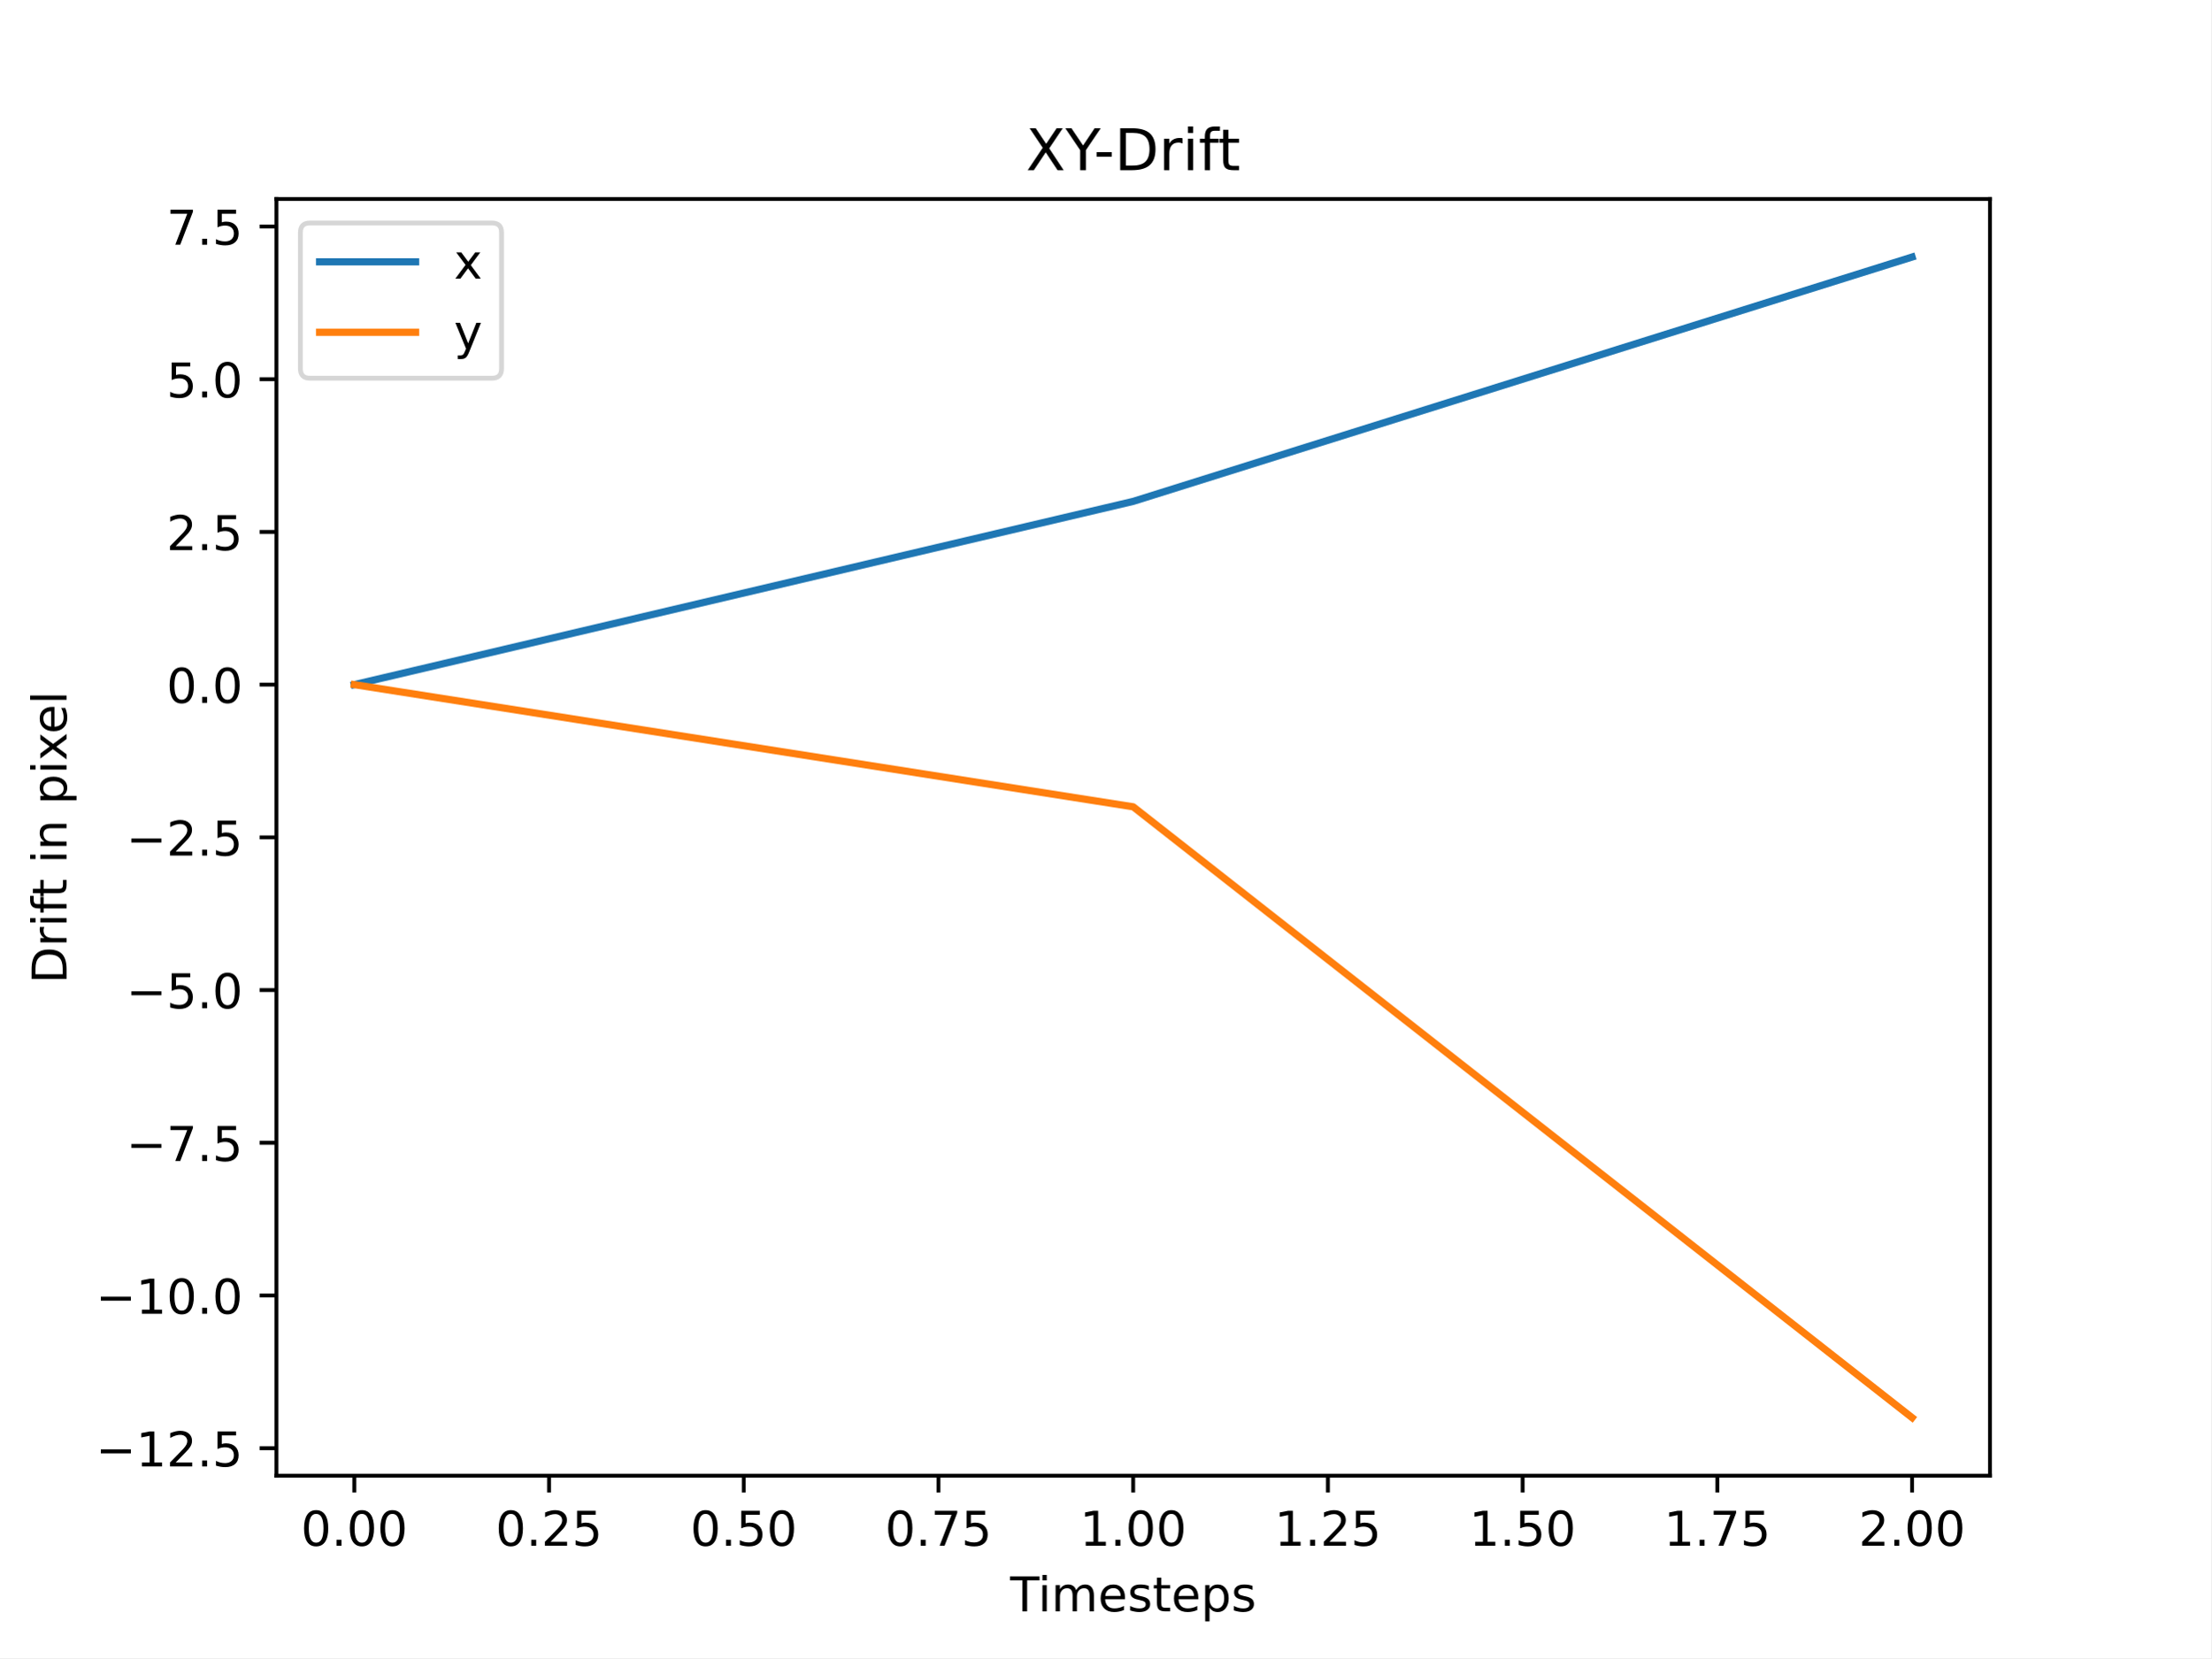
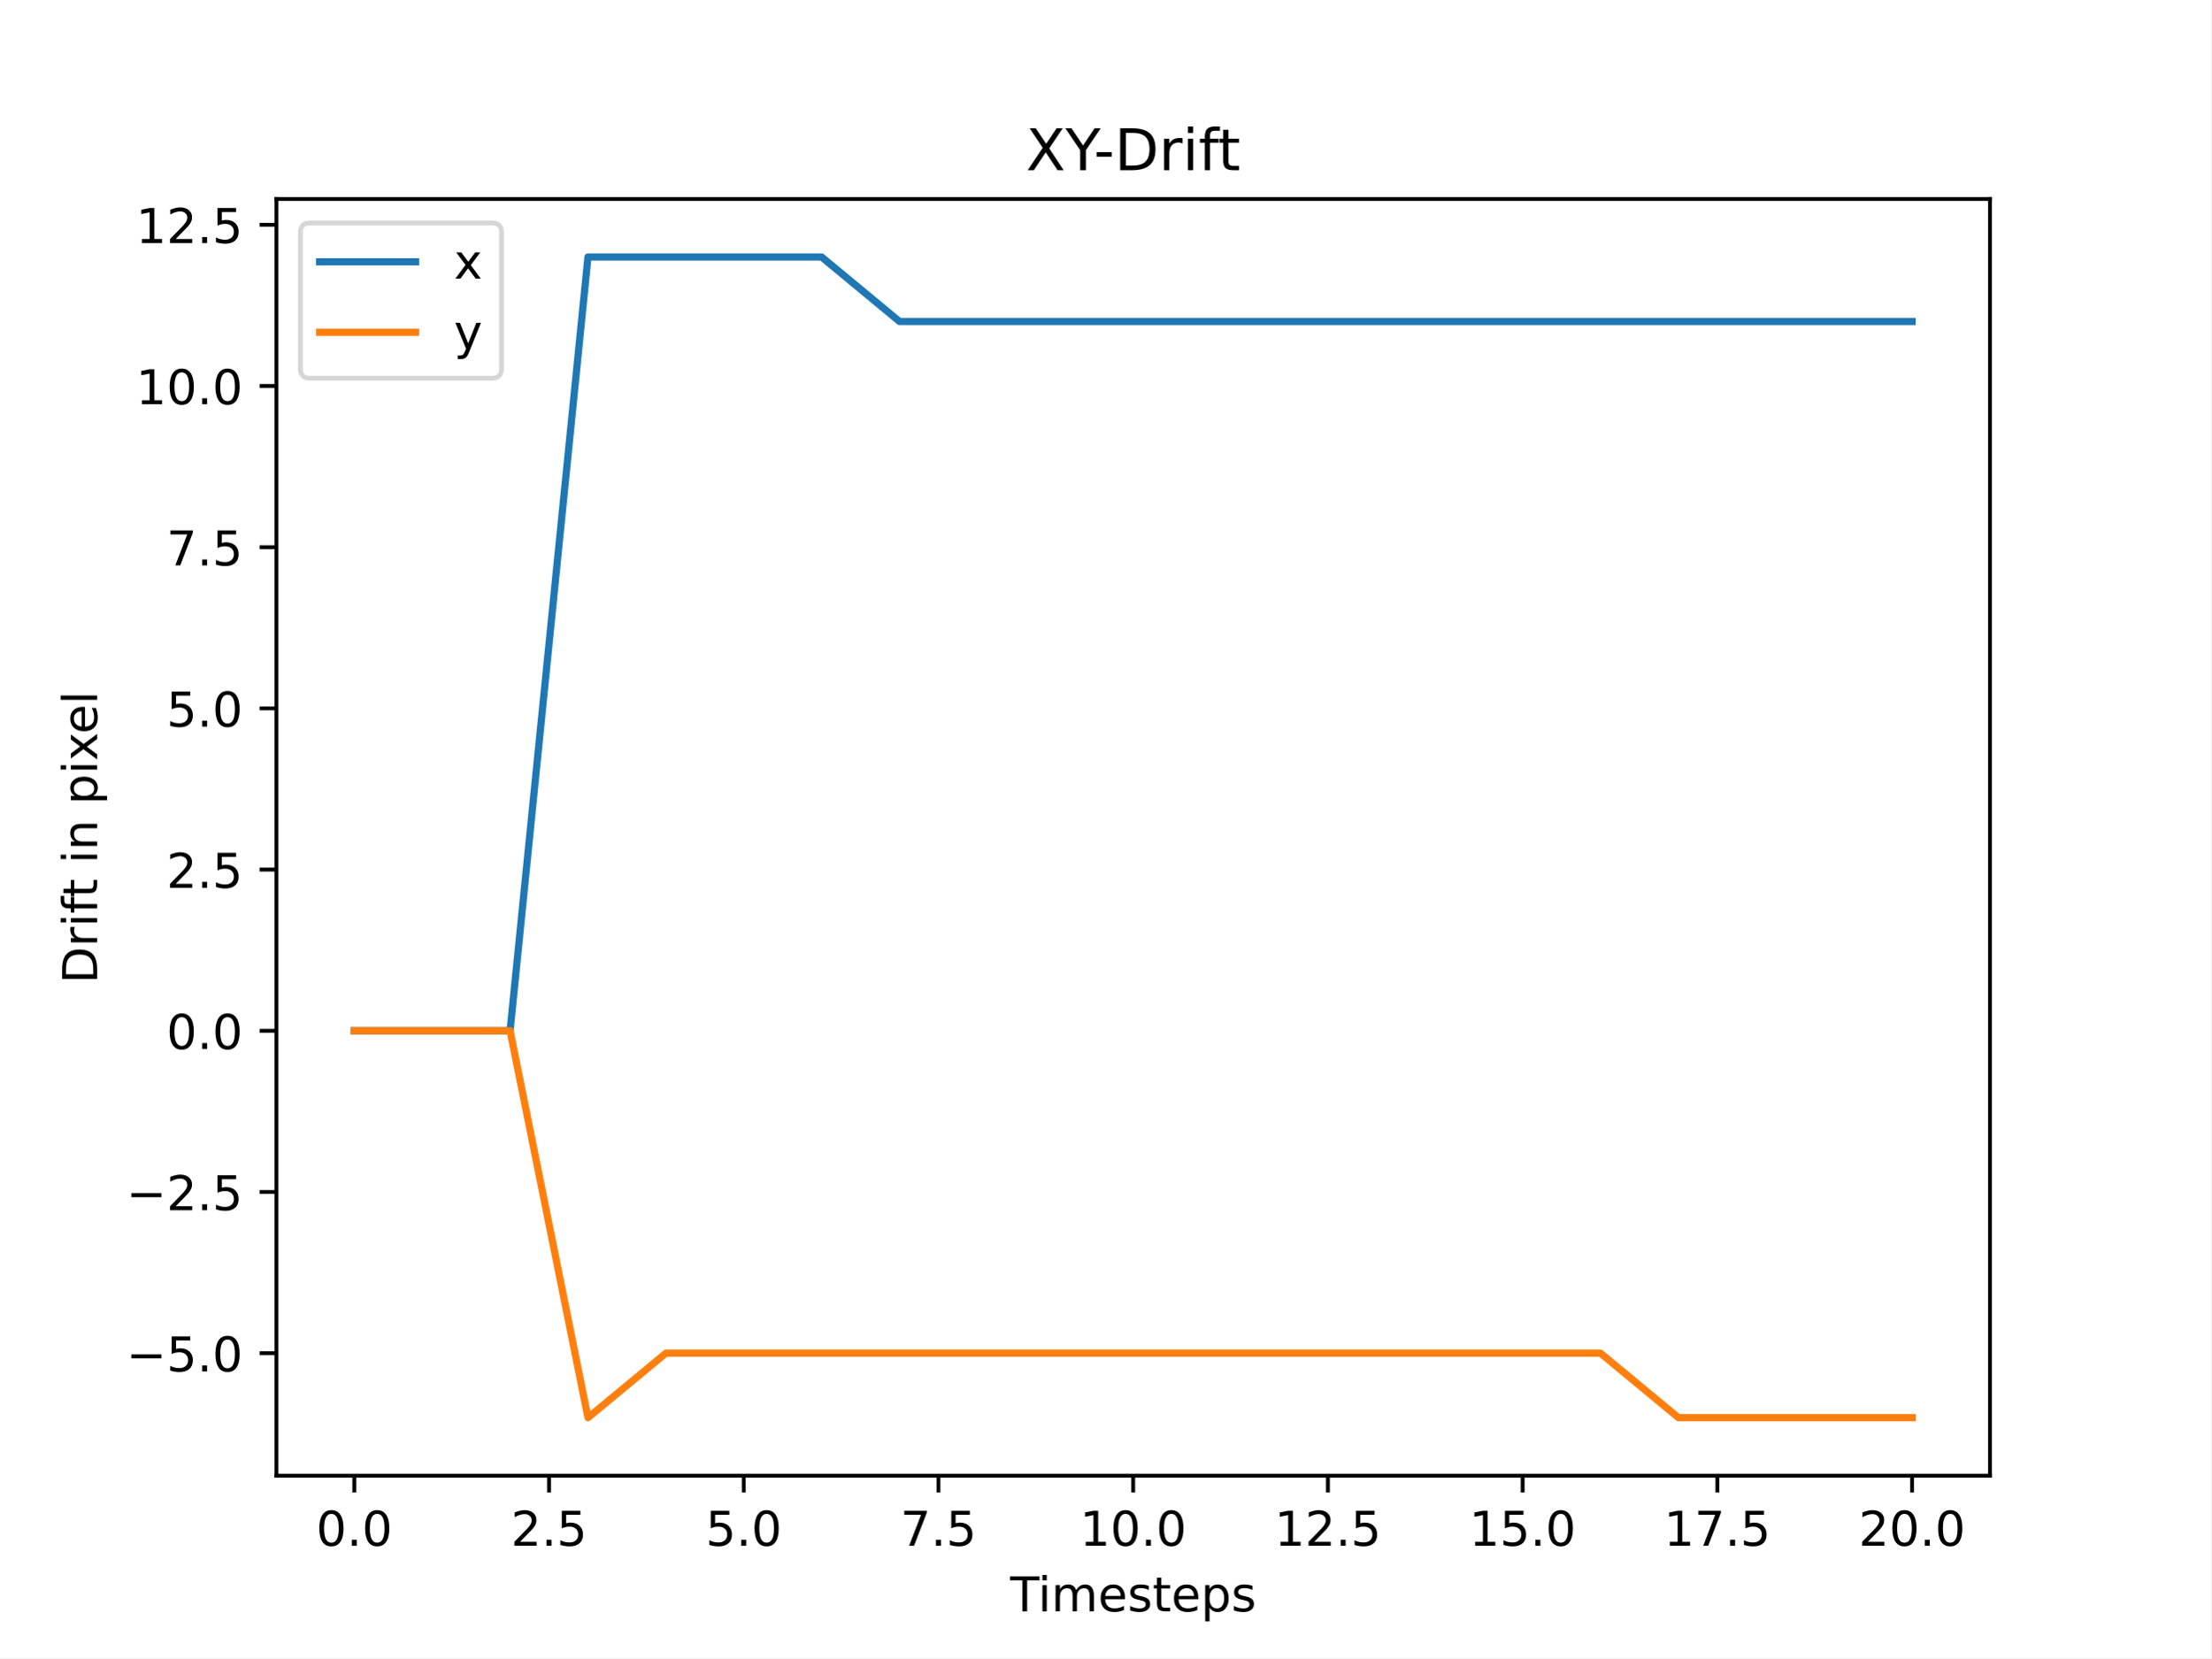
<svg xmlns="http://www.w3.org/2000/svg" xmlns:xlink="http://www.w3.org/1999/xlink" width="460.8pt" height="345.6pt" viewBox="0 0 460.8 345.6" version="1.1">
  <defs>
    <style type="text/css">*{stroke-linejoin: round; stroke-linecap: butt}</style>
  </defs>
  <g id="figure_1">
    <g id="patch_1">
      <path d="M 0 345.6  L 460.8 345.6  L 460.8 0  L 0 0  z " style="fill: #ffffff" />
    </g>
    <g id="axes_1">
      <g id="patch_2">
        <path d="M 57.6 307.584  L 414.72 307.584  L 414.72 41.472  L 57.6 41.472  z " style="fill: #ffffff" />
      </g>
      <g id="matplotlib.axis_1">
        <g id="xtick_1">
          <g id="line2d_1">
            <defs>
-               <path id="m5795408052" d="M 0 0  L 0 3.5  " style="stroke: #000000; stroke-width: 0.8" />
+               <path id="mf4f6548ad7" d="M 0 0  L 0 3.5  " style="stroke: #000000; stroke-width: 0.8" />
            </defs>
            <g>
-               <use xlink:href="#m5795408052" x="73.833" y="307.584" style="stroke: #000000; stroke-width: 0.8" />
+               <use xlink:href="#mf4f6548ad7" x="73.833" y="307.584" style="stroke: #000000; stroke-width: 0.8" />
            </g>
          </g>
          <g id="text_1">
-             <g transform="translate(62.69991 322.1824) scale(0.1 -0.1)">
+             <g transform="translate(65.88116 322.1824) scale(0.1 -0.1)">
              <defs>
                <path id="DejaVuSans-30" d="M 2034 4250  Q 1547 4250 1301 3770  Q 1056 3291 1056 2328  Q 1056 1369 1301 889  Q 1547 409 2034 409  Q 2525 409 2770 889  Q 3016 1369 3016 2328  Q 3016 3291 2770 3770  Q 2525 4250 2034 4250  z M 2034 4750  Q 2819 4750 3233 4129  Q 3647 3509 3647 2328  Q 3647 1150 3233 529  Q 2819 -91 2034 -91  Q 1250 -91 836 529  Q 422 1150 422 2328  Q 422 3509 836 4129  Q 1250 4750 2034 4750  z " transform="scale(0.015625)" />
                <path id="DejaVuSans-2e" d="M 684 794  L 1344 794  L 1344 0  L 684 0  L 684 794  z " transform="scale(0.015625)" />
              </defs>
              <use xlink:href="#DejaVuSans-30" />
              <use xlink:href="#DejaVuSans-2e" transform="translate(63.62305 0)" />
              <use xlink:href="#DejaVuSans-30" transform="translate(95.41016 0)" />
-               <use xlink:href="#DejaVuSans-30" transform="translate(159.0332 0)" />
            </g>
          </g>
        </g>
        <g id="xtick_2">
          <g id="line2d_2">
            <g>
-               <use xlink:href="#m5795408052" x="114.415" y="307.584" style="stroke: #000000; stroke-width: 0.8" />
+               <use xlink:href="#mf4f6548ad7" x="114.415" y="307.584" style="stroke: #000000; stroke-width: 0.8" />
            </g>
          </g>
          <g id="text_2">
-             <g transform="translate(103.2817 322.1824) scale(0.1 -0.1)">
+             <g transform="translate(106.463 322.1824) scale(0.1 -0.1)">
              <defs>
                <path id="DejaVuSans-32" d="M 1228 531  L 3431 531  L 3431 0  L 469 0  L 469 531  Q 828 903 1448 1529  Q 2069 2156 2228 2338  Q 2531 2678 2651 2914  Q 2772 3150 2772 3378  Q 2772 3750 2511 3984  Q 2250 4219 1831 4219  Q 1534 4219 1204 4116  Q 875 4013 500 3803  L 500 4441  Q 881 4594 1212 4672  Q 1544 4750 1819 4750  Q 2544 4750 2975 4387  Q 3406 4025 3406 3419  Q 3406 3131 3298 2873  Q 3191 2616 2906 2266  Q 2828 2175 2409 1742  Q 1991 1309 1228 531  z " transform="scale(0.015625)" />
                <path id="DejaVuSans-35" d="M 691 4666  L 3169 4666  L 3169 4134  L 1269 4134  L 1269 2991  Q 1406 3038 1543 3061  Q 1681 3084 1819 3084  Q 2600 3084 3056 2656  Q 3513 2228 3513 1497  Q 3513 744 3044 326  Q 2575 -91 1722 -91  Q 1428 -91 1123 -41  Q 819 9 494 109  L 494 744  Q 775 591 1075 516  Q 1375 441 1709 441  Q 2250 441 2565 725  Q 2881 1009 2881 1497  Q 2881 1984 2565 2268  Q 2250 2553 1709 2553  Q 1456 2553 1204 2497  Q 953 2441 691 2322  L 691 4666  z " transform="scale(0.015625)" />
              </defs>
-               <use xlink:href="#DejaVuSans-30" />
-               <use xlink:href="#DejaVuSans-2e" transform="translate(63.62305 0)" />
-               <use xlink:href="#DejaVuSans-32" transform="translate(95.41016 0)" />
-               <use xlink:href="#DejaVuSans-35" transform="translate(159.0332 0)" />
+               <use xlink:href="#DejaVuSans-32" />
+               <use xlink:href="#DejaVuSans-2e" transform="translate(63.62305 0)" />
+               <use xlink:href="#DejaVuSans-35" transform="translate(95.41016 0)" />
            </g>
          </g>
        </g>
        <g id="xtick_3">
          <g id="line2d_3">
            <g>
-               <use xlink:href="#m5795408052" x="154.996" y="307.584" style="stroke: #000000; stroke-width: 0.8" />
+               <use xlink:href="#mf4f6548ad7" x="154.996" y="307.584" style="stroke: #000000; stroke-width: 0.8" />
            </g>
          </g>
          <g id="text_3">
-             <g transform="translate(143.8636 322.1824) scale(0.1 -0.1)">
-               <use xlink:href="#DejaVuSans-30" />
-               <use xlink:href="#DejaVuSans-2e" transform="translate(63.62305 0)" />
-               <use xlink:href="#DejaVuSans-35" transform="translate(95.41016 0)" />
-               <use xlink:href="#DejaVuSans-30" transform="translate(159.0332 0)" />
+             <g transform="translate(147.0448 322.1824) scale(0.1 -0.1)">
+               <use xlink:href="#DejaVuSans-35" />
+               <use xlink:href="#DejaVuSans-2e" transform="translate(63.62305 0)" />
+               <use xlink:href="#DejaVuSans-30" transform="translate(95.41016 0)" />
            </g>
          </g>
        </g>
        <g id="xtick_4">
          <g id="line2d_4">
            <g>
-               <use xlink:href="#m5795408052" x="195.578" y="307.584" style="stroke: #000000; stroke-width: 0.8" />
+               <use xlink:href="#mf4f6548ad7" x="195.578" y="307.584" style="stroke: #000000; stroke-width: 0.8" />
            </g>
          </g>
          <g id="text_4">
-             <g transform="translate(184.4454 322.1824) scale(0.1 -0.1)">
+             <g transform="translate(187.6266 322.1824) scale(0.1 -0.1)">
              <defs>
                <path id="DejaVuSans-37" d="M 525 4666  L 3525 4666  L 3525 4397  L 1831 0  L 1172 0  L 2766 4134  L 525 4134  L 525 4666  z " transform="scale(0.015625)" />
              </defs>
-               <use xlink:href="#DejaVuSans-30" />
-               <use xlink:href="#DejaVuSans-2e" transform="translate(63.62305 0)" />
-               <use xlink:href="#DejaVuSans-37" transform="translate(95.41016 0)" />
-               <use xlink:href="#DejaVuSans-35" transform="translate(159.0332 0)" />
+               <use xlink:href="#DejaVuSans-37" />
+               <use xlink:href="#DejaVuSans-2e" transform="translate(63.62305 0)" />
+               <use xlink:href="#DejaVuSans-35" transform="translate(95.41016 0)" />
            </g>
          </g>
        </g>
        <g id="xtick_5">
          <g id="line2d_5">
            <g>
-               <use xlink:href="#m5795408052" x="236.16" y="307.584" style="stroke: #000000; stroke-width: 0.8" />
+               <use xlink:href="#mf4f6548ad7" x="236.16" y="307.584" style="stroke: #000000; stroke-width: 0.8" />
            </g>
          </g>
          <g id="text_5">
            <g transform="translate(225.0272 322.1824) scale(0.1 -0.1)">
              <defs>
                <path id="DejaVuSans-31" d="M 794 531  L 1825 531  L 1825 4091  L 703 3866  L 703 4441  L 1819 4666  L 2450 4666  L 2450 531  L 3481 531  L 3481 0  L 794 0  L 794 531  z " transform="scale(0.015625)" />
              </defs>
              <use xlink:href="#DejaVuSans-31" />
-               <use xlink:href="#DejaVuSans-2e" transform="translate(63.62305 0)" />
-               <use xlink:href="#DejaVuSans-30" transform="translate(95.41016 0)" />
+               <use xlink:href="#DejaVuSans-30" transform="translate(63.62305 0)" />
+               <use xlink:href="#DejaVuSans-2e" transform="translate(127.2461 0)" />
              <use xlink:href="#DejaVuSans-30" transform="translate(159.0332 0)" />
            </g>
          </g>
        </g>
        <g id="xtick_6">
          <g id="line2d_6">
            <g>
-               <use xlink:href="#m5795408052" x="276.742" y="307.584" style="stroke: #000000; stroke-width: 0.8" />
+               <use xlink:href="#mf4f6548ad7" x="276.742" y="307.584" style="stroke: #000000; stroke-width: 0.8" />
            </g>
          </g>
          <g id="text_6">
            <g transform="translate(265.609 322.1824) scale(0.1 -0.1)">
              <use xlink:href="#DejaVuSans-31" />
-               <use xlink:href="#DejaVuSans-2e" transform="translate(63.62305 0)" />
-               <use xlink:href="#DejaVuSans-32" transform="translate(95.41016 0)" />
+               <use xlink:href="#DejaVuSans-32" transform="translate(63.62305 0)" />
+               <use xlink:href="#DejaVuSans-2e" transform="translate(127.2461 0)" />
              <use xlink:href="#DejaVuSans-35" transform="translate(159.0332 0)" />
            </g>
          </g>
        </g>
        <g id="xtick_7">
          <g id="line2d_7">
            <g>
-               <use xlink:href="#m5795408052" x="317.324" y="307.584" style="stroke: #000000; stroke-width: 0.8" />
+               <use xlink:href="#mf4f6548ad7" x="317.324" y="307.584" style="stroke: #000000; stroke-width: 0.8" />
            </g>
          </g>
          <g id="text_7">
            <g transform="translate(306.1908 322.1824) scale(0.1 -0.1)">
              <use xlink:href="#DejaVuSans-31" />
-               <use xlink:href="#DejaVuSans-2e" transform="translate(63.62305 0)" />
-               <use xlink:href="#DejaVuSans-35" transform="translate(95.41016 0)" />
+               <use xlink:href="#DejaVuSans-35" transform="translate(63.62305 0)" />
+               <use xlink:href="#DejaVuSans-2e" transform="translate(127.2461 0)" />
              <use xlink:href="#DejaVuSans-30" transform="translate(159.0332 0)" />
            </g>
          </g>
        </g>
        <g id="xtick_8">
          <g id="line2d_8">
            <g>
-               <use xlink:href="#m5795408052" x="357.905" y="307.584" style="stroke: #000000; stroke-width: 0.8" />
+               <use xlink:href="#mf4f6548ad7" x="357.905" y="307.584" style="stroke: #000000; stroke-width: 0.8" />
            </g>
          </g>
          <g id="text_8">
            <g transform="translate(346.7726 322.1824) scale(0.1 -0.1)">
              <use xlink:href="#DejaVuSans-31" />
-               <use xlink:href="#DejaVuSans-2e" transform="translate(63.62305 0)" />
-               <use xlink:href="#DejaVuSans-37" transform="translate(95.41016 0)" />
+               <use xlink:href="#DejaVuSans-37" transform="translate(63.62305 0)" />
+               <use xlink:href="#DejaVuSans-2e" transform="translate(127.2461 0)" />
              <use xlink:href="#DejaVuSans-35" transform="translate(159.0332 0)" />
            </g>
          </g>
        </g>
        <g id="xtick_9">
          <g id="line2d_9">
            <g>
-               <use xlink:href="#m5795408052" x="398.487" y="307.584" style="stroke: #000000; stroke-width: 0.8" />
+               <use xlink:href="#mf4f6548ad7" x="398.487" y="307.584" style="stroke: #000000; stroke-width: 0.8" />
            </g>
          </g>
          <g id="text_9">
            <g transform="translate(387.3545 322.1824) scale(0.1 -0.1)">
              <use xlink:href="#DejaVuSans-32" />
-               <use xlink:href="#DejaVuSans-2e" transform="translate(63.62305 0)" />
-               <use xlink:href="#DejaVuSans-30" transform="translate(95.41016 0)" />
+               <use xlink:href="#DejaVuSans-30" transform="translate(63.62305 0)" />
+               <use xlink:href="#DejaVuSans-2e" transform="translate(127.2461 0)" />
              <use xlink:href="#DejaVuSans-30" transform="translate(159.0332 0)" />
            </g>
          </g>
        </g>
        <g id="text_10">
          <g transform="translate(210.5061 335.8606) scale(0.1 -0.1)">
            <defs>
              <path id="DejaVuSans-54" d="M -19 4666  L 3928 4666  L 3928 4134  L 2272 4134  L 2272 0  L 1638 0  L 1638 4134  L -19 4134  L -19 4666  z " transform="scale(0.015625)" />
              <path id="DejaVuSans-69" d="M 603 3500  L 1178 3500  L 1178 0  L 603 0  L 603 3500  z M 603 4863  L 1178 4863  L 1178 4134  L 603 4134  L 603 4863  z " transform="scale(0.015625)" />
              <path id="DejaVuSans-6d" d="M 3328 2828  Q 3544 3216 3844 3400  Q 4144 3584 4550 3584  Q 5097 3584 5394 3201  Q 5691 2819 5691 2113  L 5691 0  L 5113 0  L 5113 2094  Q 5113 2597 4934 2840  Q 4756 3084 4391 3084  Q 3944 3084 3684 2787  Q 3425 2491 3425 1978  L 3425 0  L 2847 0  L 2847 2094  Q 2847 2600 2669 2842  Q 2491 3084 2119 3084  Q 1678 3084 1418 2786  Q 1159 2488 1159 1978  L 1159 0  L 581 0  L 581 3500  L 1159 3500  L 1159 2956  Q 1356 3278 1631 3431  Q 1906 3584 2284 3584  Q 2666 3584 2933 3390  Q 3200 3197 3328 2828  z " transform="scale(0.015625)" />
              <path id="DejaVuSans-65" d="M 3597 1894  L 3597 1613  L 953 1613  Q 991 1019 1311 708  Q 1631 397 2203 397  Q 2534 397 2845 478  Q 3156 559 3463 722  L 3463 178  Q 3153 47 2828 -22  Q 2503 -91 2169 -91  Q 1331 -91 842 396  Q 353 884 353 1716  Q 353 2575 817 3079  Q 1281 3584 2069 3584  Q 2775 3584 3186 3129  Q 3597 2675 3597 1894  z M 3022 2063  Q 3016 2534 2758 2815  Q 2500 3097 2075 3097  Q 1594 3097 1305 2825  Q 1016 2553 972 2059  L 3022 2063  z " transform="scale(0.015625)" />
              <path id="DejaVuSans-73" d="M 2834 3397  L 2834 2853  Q 2591 2978 2328 3040  Q 2066 3103 1784 3103  Q 1356 3103 1142 2972  Q 928 2841 928 2578  Q 928 2378 1081 2264  Q 1234 2150 1697 2047  L 1894 2003  Q 2506 1872 2764 1633  Q 3022 1394 3022 966  Q 3022 478 2636 193  Q 2250 -91 1575 -91  Q 1294 -91 989 -36  Q 684 19 347 128  L 347 722  Q 666 556 975 473  Q 1284 391 1588 391  Q 1994 391 2212 530  Q 2431 669 2431 922  Q 2431 1156 2273 1281  Q 2116 1406 1581 1522  L 1381 1569  Q 847 1681 609 1914  Q 372 2147 372 2553  Q 372 3047 722 3315  Q 1072 3584 1716 3584  Q 2034 3584 2315 3537  Q 2597 3491 2834 3397  z " transform="scale(0.015625)" />
              <path id="DejaVuSans-74" d="M 1172 4494  L 1172 3500  L 2356 3500  L 2356 3053  L 1172 3053  L 1172 1153  Q 1172 725 1289 603  Q 1406 481 1766 481  L 2356 481  L 2356 0  L 1766 0  Q 1100 0 847 248  Q 594 497 594 1153  L 594 3053  L 172 3053  L 172 3500  L 594 3500  L 594 4494  L 1172 4494  z " transform="scale(0.015625)" />
              <path id="DejaVuSans-70" d="M 1159 525  L 1159 -1331  L 581 -1331  L 581 3500  L 1159 3500  L 1159 2969  Q 1341 3281 1617 3432  Q 1894 3584 2278 3584  Q 2916 3584 3314 3078  Q 3713 2572 3713 1747  Q 3713 922 3314 415  Q 2916 -91 2278 -91  Q 1894 -91 1617 61  Q 1341 213 1159 525  z M 3116 1747  Q 3116 2381 2855 2742  Q 2594 3103 2138 3103  Q 1681 3103 1420 2742  Q 1159 2381 1159 1747  Q 1159 1113 1420 752  Q 1681 391 2138 391  Q 2594 391 2855 752  Q 3116 1113 3116 1747  z " transform="scale(0.015625)" />
            </defs>
            <use xlink:href="#DejaVuSans-54" />
            <use xlink:href="#DejaVuSans-69" transform="translate(57.95898 0)" />
            <use xlink:href="#DejaVuSans-6d" transform="translate(85.74219 0)" />
            <use xlink:href="#DejaVuSans-65" transform="translate(183.1543 0)" />
            <use xlink:href="#DejaVuSans-73" transform="translate(244.6777 0)" />
            <use xlink:href="#DejaVuSans-74" transform="translate(296.7773 0)" />
            <use xlink:href="#DejaVuSans-65" transform="translate(335.9863 0)" />
            <use xlink:href="#DejaVuSans-70" transform="translate(397.5098 0)" />
            <use xlink:href="#DejaVuSans-73" transform="translate(460.9863 0)" />
          </g>
        </g>
      </g>
      <g id="matplotlib.axis_2">
        <g id="ytick_1">
          <g id="line2d_10">
            <defs>
-               <path id="m52ff3afff3" d="M 0 0  L -3.5 0  " style="stroke: #000000; stroke-width: 0.8" />
+               <path id="mc875310aab" d="M 0 0  L -3.5 0  " style="stroke: #000000; stroke-width: 0.8" />
            </defs>
            <g>
-               <use xlink:href="#m52ff3afff3" x="57.6" y="301.854" style="stroke: #000000; stroke-width: 0.8" />
+               <use xlink:href="#mc875310aab" x="57.6" y="282.048" style="stroke: #000000; stroke-width: 0.8" />
            </g>
          </g>
          <g id="text_11">
-             <g transform="translate(19.95469 305.6535) scale(0.1 -0.1)">
+             <g transform="translate(26.31719 285.8472) scale(0.1 -0.1)">
              <defs>
                <path id="DejaVuSans-2212" d="M 678 2272  L 4684 2272  L 4684 1741  L 678 1741  L 678 2272  z " transform="scale(0.015625)" />
              </defs>
              <use xlink:href="#DejaVuSans-2212" />
-               <use xlink:href="#DejaVuSans-31" transform="translate(83.78906 0)" />
-               <use xlink:href="#DejaVuSans-32" transform="translate(147.4121 0)" />
-               <use xlink:href="#DejaVuSans-2e" transform="translate(211.0352 0)" />
-               <use xlink:href="#DejaVuSans-35" transform="translate(242.8223 0)" />
-             </g>
-           </g>
-         </g>
-         <g id="ytick_2">
-           <g id="line2d_11">
-             <g>
-               <use xlink:href="#m52ff3afff3" x="57.6" y="270.023" style="stroke: #000000; stroke-width: 0.8" />
-             </g>
-           </g>
-           <g id="text_12">
-             <g transform="translate(19.95469 273.822) scale(0.1 -0.1)">
-               <use xlink:href="#DejaVuSans-2212" />
-               <use xlink:href="#DejaVuSans-31" transform="translate(83.78906 0)" />
-               <use xlink:href="#DejaVuSans-30" transform="translate(147.4121 0)" />
-               <use xlink:href="#DejaVuSans-2e" transform="translate(211.0352 0)" />
-               <use xlink:href="#DejaVuSans-30" transform="translate(242.8223 0)" />
-             </g>
-           </g>
-         </g>
-         <g id="ytick_3">
-           <g id="line2d_12">
-             <g>
-               <use xlink:href="#m52ff3afff3" x="57.6" y="238.191" style="stroke: #000000; stroke-width: 0.8" />
-             </g>
-           </g>
-           <g id="text_13">
-             <g transform="translate(26.31719 241.9904) scale(0.1 -0.1)">
-               <use xlink:href="#DejaVuSans-2212" />
-               <use xlink:href="#DejaVuSans-37" transform="translate(83.78906 0)" />
-               <use xlink:href="#DejaVuSans-2e" transform="translate(147.4121 0)" />
-               <use xlink:href="#DejaVuSans-35" transform="translate(179.1992 0)" />
-             </g>
-           </g>
-         </g>
-         <g id="ytick_4">
-           <g id="line2d_13">
-             <g>
-               <use xlink:href="#m52ff3afff3" x="57.6" y="206.36" style="stroke: #000000; stroke-width: 0.8" />
-             </g>
-           </g>
-           <g id="text_14">
-             <g transform="translate(26.31719 210.1588) scale(0.1 -0.1)">
-               <use xlink:href="#DejaVuSans-2212" />
              <use xlink:href="#DejaVuSans-35" transform="translate(83.78906 0)" />
              <use xlink:href="#DejaVuSans-2e" transform="translate(147.4121 0)" />
              <use xlink:href="#DejaVuSans-30" transform="translate(179.1992 0)" />
            </g>
          </g>
        </g>
-         <g id="ytick_5">
-           <g id="line2d_14">
-             <g>
-               <use xlink:href="#m52ff3afff3" x="57.6" y="174.528" style="stroke: #000000; stroke-width: 0.8" />
-             </g>
-           </g>
-           <g id="text_15">
-             <g transform="translate(26.31719 178.3272) scale(0.1 -0.1)">
+         <g id="ytick_2">
+           <g id="line2d_11">
+             <g>
+               <use xlink:href="#mc875310aab" x="57.6" y="248.448" style="stroke: #000000; stroke-width: 0.8" />
+             </g>
+           </g>
+           <g id="text_12">
+             <g transform="translate(26.31719 252.2472) scale(0.1 -0.1)">
              <use xlink:href="#DejaVuSans-2212" />
              <use xlink:href="#DejaVuSans-32" transform="translate(83.78906 0)" />
              <use xlink:href="#DejaVuSans-2e" transform="translate(147.4121 0)" />
              <use xlink:href="#DejaVuSans-35" transform="translate(179.1992 0)" />
            </g>
          </g>
        </g>
+         <g id="ytick_3">
+           <g id="line2d_12">
+             <g>
+               <use xlink:href="#mc875310aab" x="57.6" y="214.848" style="stroke: #000000; stroke-width: 0.8" />
+             </g>
+           </g>
+           <g id="text_13">
+             <g transform="translate(34.69687 218.6472) scale(0.1 -0.1)">
+               <use xlink:href="#DejaVuSans-30" />
+               <use xlink:href="#DejaVuSans-2e" transform="translate(63.62305 0)" />
+               <use xlink:href="#DejaVuSans-30" transform="translate(95.41016 0)" />
+             </g>
+           </g>
+         </g>
+         <g id="ytick_4">
+           <g id="line2d_13">
+             <g>
+               <use xlink:href="#mc875310aab" x="57.6" y="181.248" style="stroke: #000000; stroke-width: 0.8" />
+             </g>
+           </g>
+           <g id="text_14">
+             <g transform="translate(34.69687 185.0472) scale(0.1 -0.1)">
+               <use xlink:href="#DejaVuSans-32" />
+               <use xlink:href="#DejaVuSans-2e" transform="translate(63.62305 0)" />
+               <use xlink:href="#DejaVuSans-35" transform="translate(95.41016 0)" />
+             </g>
+           </g>
+         </g>
+         <g id="ytick_5">
+           <g id="line2d_14">
+             <g>
+               <use xlink:href="#mc875310aab" x="57.6" y="147.648" style="stroke: #000000; stroke-width: 0.8" />
+             </g>
+           </g>
+           <g id="text_15">
+             <g transform="translate(34.69687 151.4472) scale(0.1 -0.1)">
+               <use xlink:href="#DejaVuSans-35" />
+               <use xlink:href="#DejaVuSans-2e" transform="translate(63.62305 0)" />
+               <use xlink:href="#DejaVuSans-30" transform="translate(95.41016 0)" />
+             </g>
+           </g>
+         </g>
        <g id="ytick_6">
          <g id="line2d_15">
            <g>
-               <use xlink:href="#m52ff3afff3" x="57.6" y="142.696" style="stroke: #000000; stroke-width: 0.8" />
+               <use xlink:href="#mc875310aab" x="57.6" y="114.048" style="stroke: #000000; stroke-width: 0.8" />
            </g>
          </g>
          <g id="text_16">
-             <g transform="translate(34.69687 146.4956) scale(0.1 -0.1)">
-               <use xlink:href="#DejaVuSans-30" />
-               <use xlink:href="#DejaVuSans-2e" transform="translate(63.62305 0)" />
-               <use xlink:href="#DejaVuSans-30" transform="translate(95.41016 0)" />
+             <g transform="translate(34.69687 117.8472) scale(0.1 -0.1)">
+               <use xlink:href="#DejaVuSans-37" />
+               <use xlink:href="#DejaVuSans-2e" transform="translate(63.62305 0)" />
+               <use xlink:href="#DejaVuSans-35" transform="translate(95.41016 0)" />
            </g>
          </g>
        </g>
        <g id="ytick_7">
          <g id="line2d_16">
            <g>
-               <use xlink:href="#m52ff3afff3" x="57.6" y="110.865" style="stroke: #000000; stroke-width: 0.8" />
+               <use xlink:href="#mc875310aab" x="57.6" y="80.448" style="stroke: #000000; stroke-width: 0.8" />
            </g>
          </g>
          <g id="text_17">
-             <g transform="translate(34.69687 114.6641) scale(0.1 -0.1)">
-               <use xlink:href="#DejaVuSans-32" />
-               <use xlink:href="#DejaVuSans-2e" transform="translate(63.62305 0)" />
-               <use xlink:href="#DejaVuSans-35" transform="translate(95.41016 0)" />
+             <g transform="translate(28.33438 84.24722) scale(0.1 -0.1)">
+               <use xlink:href="#DejaVuSans-31" />
+               <use xlink:href="#DejaVuSans-30" transform="translate(63.62305 0)" />
+               <use xlink:href="#DejaVuSans-2e" transform="translate(127.2461 0)" />
+               <use xlink:href="#DejaVuSans-30" transform="translate(159.0332 0)" />
            </g>
          </g>
        </g>
        <g id="ytick_8">
          <g id="line2d_17">
            <g>
-               <use xlink:href="#m52ff3afff3" x="57.6" y="79.033" style="stroke: #000000; stroke-width: 0.8" />
+               <use xlink:href="#mc875310aab" x="57.6" y="46.848" style="stroke: #000000; stroke-width: 0.8" />
            </g>
          </g>
          <g id="text_18">
-             <g transform="translate(34.69687 82.83248) scale(0.1 -0.1)">
-               <use xlink:href="#DejaVuSans-35" />
-               <use xlink:href="#DejaVuSans-2e" transform="translate(63.62305 0)" />
-               <use xlink:href="#DejaVuSans-30" transform="translate(95.41016 0)" />
-             </g>
-           </g>
-         </g>
-         <g id="ytick_9">
-           <g id="line2d_18">
-             <g>
-               <use xlink:href="#m52ff3afff3" x="57.6" y="47.202" style="stroke: #000000; stroke-width: 0.8" />
-             </g>
-           </g>
-           <g id="text_19">
-             <g transform="translate(34.69687 51.0009) scale(0.1 -0.1)">
-               <use xlink:href="#DejaVuSans-37" />
-               <use xlink:href="#DejaVuSans-2e" transform="translate(63.62305 0)" />
-               <use xlink:href="#DejaVuSans-35" transform="translate(95.41016 0)" />
-             </g>
-           </g>
-         </g>
-         <g id="text_20">
-           <g transform="translate(13.875 205.0233) rotate(-90) scale(0.1 -0.1)">
+             <g transform="translate(28.33438 50.64722) scale(0.1 -0.1)">
+               <use xlink:href="#DejaVuSans-31" />
+               <use xlink:href="#DejaVuSans-32" transform="translate(63.62305 0)" />
+               <use xlink:href="#DejaVuSans-2e" transform="translate(127.2461 0)" />
+               <use xlink:href="#DejaVuSans-35" transform="translate(159.0332 0)" />
+             </g>
+           </g>
+         </g>
+         <g id="text_19">
+           <g transform="translate(20.2375 205.0233) rotate(-90) scale(0.1 -0.1)">
            <defs>
              <path id="DejaVuSans-44" d="M 1259 4147  L 1259 519  L 2022 519  Q 2988 519 3436 956  Q 3884 1394 3884 2338  Q 3884 3275 3436 3711  Q 2988 4147 2022 4147  L 1259 4147  z M 628 4666  L 1925 4666  Q 3281 4666 3915 4102  Q 4550 3538 4550 2338  Q 4550 1131 3912 565  Q 3275 0 1925 0  L 628 0  L 628 4666  z " transform="scale(0.015625)" />
              <path id="DejaVuSans-72" d="M 2631 2963  Q 2534 3019 2420 3045  Q 2306 3072 2169 3072  Q 1681 3072 1420 2755  Q 1159 2438 1159 1844  L 1159 0  L 581 0  L 581 3500  L 1159 3500  L 1159 2956  Q 1341 3275 1631 3429  Q 1922 3584 2338 3584  Q 2397 3584 2469 3576  Q 2541 3569 2628 3553  L 2631 2963  z " transform="scale(0.015625)" />
              <path id="DejaVuSans-66" d="M 2375 4863  L 2375 4384  L 1825 4384  Q 1516 4384 1395 4259  Q 1275 4134 1275 3809  L 1275 3500  L 2222 3500  L 2222 3053  L 1275 3053  L 1275 0  L 697 0  L 697 3053  L 147 3053  L 147 3500  L 697 3500  L 697 3744  Q 697 4328 969 4595  Q 1241 4863 1831 4863  L 2375 4863  z " transform="scale(0.015625)" />
              <path id="DejaVuSans-20" transform="scale(0.015625)" />
              <path id="DejaVuSans-6e" d="M 3513 2113  L 3513 0  L 2938 0  L 2938 2094  Q 2938 2591 2744 2837  Q 2550 3084 2163 3084  Q 1697 3084 1428 2787  Q 1159 2491 1159 1978  L 1159 0  L 581 0  L 581 3500  L 1159 3500  L 1159 2956  Q 1366 3272 1645 3428  Q 1925 3584 2291 3584  Q 2894 3584 3203 3211  Q 3513 2838 3513 2113  z " transform="scale(0.015625)" />
              <path id="DejaVuSans-78" d="M 3513 3500  L 2247 1797  L 3578 0  L 2900 0  L 1881 1375  L 863 0  L 184 0  L 1544 1831  L 300 3500  L 978 3500  L 1906 2253  L 2834 3500  L 3513 3500  z " transform="scale(0.015625)" />
              <path id="DejaVuSans-6c" d="M 603 4863  L 1178 4863  L 1178 0  L 603 0  L 603 4863  z " transform="scale(0.015625)" />
            </defs>
            <use xlink:href="#DejaVuSans-44" />
            <use xlink:href="#DejaVuSans-72" transform="translate(77.00195 0)" />
            <use xlink:href="#DejaVuSans-69" transform="translate(118.1152 0)" />
            <use xlink:href="#DejaVuSans-66" transform="translate(145.8984 0)" />
            <use xlink:href="#DejaVuSans-74" transform="translate(179.3535 0)" />
            <use xlink:href="#DejaVuSans-20" transform="translate(218.5625 0)" />
            <use xlink:href="#DejaVuSans-69" transform="translate(250.3496 0)" />
            <use xlink:href="#DejaVuSans-6e" transform="translate(278.1328 0)" />
            <use xlink:href="#DejaVuSans-20" transform="translate(341.5117 0)" />
            <use xlink:href="#DejaVuSans-70" transform="translate(373.2988 0)" />
            <use xlink:href="#DejaVuSans-69" transform="translate(436.7754 0)" />
            <use xlink:href="#DejaVuSans-78" transform="translate(464.5586 0)" />
            <use xlink:href="#DejaVuSans-65" transform="translate(520.6133 0)" />
            <use xlink:href="#DejaVuSans-6c" transform="translate(582.1367 0)" />
          </g>
        </g>
      </g>
+       <g id="line2d_18">
+         <path d="M 73.833 214.848  L 90.065 214.848  L 106.298 214.848  L 122.531 53.568  L 138.764 53.568  L 154.996 53.568  L 171.229 53.568  L 187.462 67.008  L 203.695 67.008  L 219.927 67.008  L 236.16 67.008  L 252.393 67.008  L 268.625 67.008  L 284.858 67.008  L 301.091 67.008  L 317.324 67.008  L 333.556 67.008  L 349.789 67.008  L 366.022 67.008  L 382.255 67.008  L 398.487 67.008  " clip-path="url(#p1a354957d1)" style="fill: none; stroke: #1f77b4; stroke-width: 1.5; stroke-linecap: square" />
+       </g>
      <g id="line2d_19">
-         <path d="M 73.833 142.696  L 236.16 104.499  L 398.487 53.568  " clip-path="url(#pb208b9f539)" style="fill: none; stroke: #1f77b4; stroke-width: 1.5; stroke-linecap: square" />
-       </g>
-       <g id="line2d_20">
-         <path d="M 73.833 142.696  L 236.16 168.162  L 398.487 295.488  " clip-path="url(#pb208b9f539)" style="fill: none; stroke: #ff7f0e; stroke-width: 1.5; stroke-linecap: square" />
+         <path d="M 73.833 214.848  L 90.065 214.848  L 106.298 214.848  L 122.531 295.488  L 138.764 282.048  L 154.996 282.048  L 171.229 282.048  L 187.462 282.048  L 203.695 282.048  L 219.927 282.048  L 236.16 282.048  L 252.393 282.048  L 268.625 282.048  L 284.858 282.048  L 301.091 282.048  L 317.324 282.048  L 333.556 282.048  L 349.789 295.488  L 366.022 295.488  L 382.255 295.488  L 398.487 295.488  " clip-path="url(#p1a354957d1)" style="fill: none; stroke: #ff7f0e; stroke-width: 1.5; stroke-linecap: square" />
      </g>
      <g id="patch_3">
        <path d="M 57.6 307.584  L 57.6 41.472  " style="fill: none; stroke: #000000; stroke-width: 0.8; stroke-linejoin: miter; stroke-linecap: square" />
      </g>
      <g id="patch_4">
        <path d="M 414.72 307.584  L 414.72 41.472  " style="fill: none; stroke: #000000; stroke-width: 0.8; stroke-linejoin: miter; stroke-linecap: square" />
      </g>
      <g id="patch_5">
        <path d="M 57.6 307.584  L 414.72 307.584  " style="fill: none; stroke: #000000; stroke-width: 0.8; stroke-linejoin: miter; stroke-linecap: square" />
      </g>
      <g id="patch_6">
        <path d="M 57.6 41.472  L 414.72 41.472  " style="fill: none; stroke: #000000; stroke-width: 0.8; stroke-linejoin: miter; stroke-linecap: square" />
      </g>
-       <g id="text_21">
+       <g id="text_20">
        <g transform="translate(213.8203 35.472) scale(0.12 -0.12)">
          <defs>
            <path id="DejaVuSans-58" d="M 403 4666  L 1081 4666  L 2241 2931  L 3406 4666  L 4084 4666  L 2584 2425  L 4184 0  L 3506 0  L 2194 1984  L 872 0  L 191 0  L 1856 2491  L 403 4666  z " transform="scale(0.015625)" />
            <path id="DejaVuSans-59" d="M -13 4666  L 666 4666  L 1959 2747  L 3244 4666  L 3922 4666  L 2272 2222  L 2272 0  L 1638 0  L 1638 2222  L -13 4666  z " transform="scale(0.015625)" />
            <path id="DejaVuSans-2d" d="M 313 2009  L 1997 2009  L 1997 1497  L 313 1497  L 313 2009  z " transform="scale(0.015625)" />
          </defs>
          <use xlink:href="#DejaVuSans-58" />
          <use xlink:href="#DejaVuSans-59" transform="translate(68.50586 0)" />
          <use xlink:href="#DejaVuSans-2d" transform="translate(117.7148 0)" />
          <use xlink:href="#DejaVuSans-44" transform="translate(153.7988 0)" />
          <use xlink:href="#DejaVuSans-72" transform="translate(230.8008 0)" />
          <use xlink:href="#DejaVuSans-69" transform="translate(271.9141 0)" />
          <use xlink:href="#DejaVuSans-66" transform="translate(299.6973 0)" />
          <use xlink:href="#DejaVuSans-74" transform="translate(333.1523 0)" />
        </g>
      </g>
      <g id="legend_1">
        <g id="patch_7">
          <path d="M 64.6 78.828  L 102.519 78.828  Q 104.519 78.828 104.519 76.828  L 104.519 48.472  Q 104.519 46.472 102.519 46.472  L 64.6 46.472  Q 62.6 46.472 62.6 48.472  L 62.6 76.828  Q 62.6 78.828 64.6 78.828  z " style="fill: #ffffff; opacity: 0.8; stroke: #cccccc; stroke-linejoin: miter" />
        </g>
-         <g id="line2d_21">
+         <g id="line2d_20">
          <path d="M 66.6 54.57  L 76.6 54.57  L 86.6 54.57  " style="fill: none; stroke: #1f77b4; stroke-width: 1.5; stroke-linecap: square" />
        </g>
-         <g id="text_22">
+         <g id="text_21">
          <g transform="translate(94.6 58.07044) scale(0.1 -0.1)">
            <use xlink:href="#DejaVuSans-78" />
          </g>
        </g>
-         <g id="line2d_22">
+         <g id="line2d_21">
          <path d="M 66.6 69.249  L 76.6 69.249  L 86.6 69.249  " style="fill: none; stroke: #ff7f0e; stroke-width: 1.5; stroke-linecap: square" />
        </g>
-         <g id="text_23">
+         <g id="text_22">
          <g transform="translate(94.6 72.74856) scale(0.1 -0.1)">
            <defs>
              <path id="DejaVuSans-79" d="M 2059 -325  Q 1816 -950 1584 -1140  Q 1353 -1331 966 -1331  L 506 -1331  L 506 -850  L 844 -850  Q 1081 -850 1212 -737  Q 1344 -625 1503 -206  L 1606 56  L 191 3500  L 800 3500  L 1894 763  L 2988 3500  L 3597 3500  L 2059 -325  z " transform="scale(0.015625)" />
            </defs>
            <use xlink:href="#DejaVuSans-79" />
          </g>
        </g>
      </g>
    </g>
  </g>
  <defs>
-     <clipPath id="pb208b9f539">
+     <clipPath id="p1a354957d1">
      <rect x="57.6" y="41.472" width="357.12" height="266.112" />
    </clipPath>
  </defs>
</svg>
